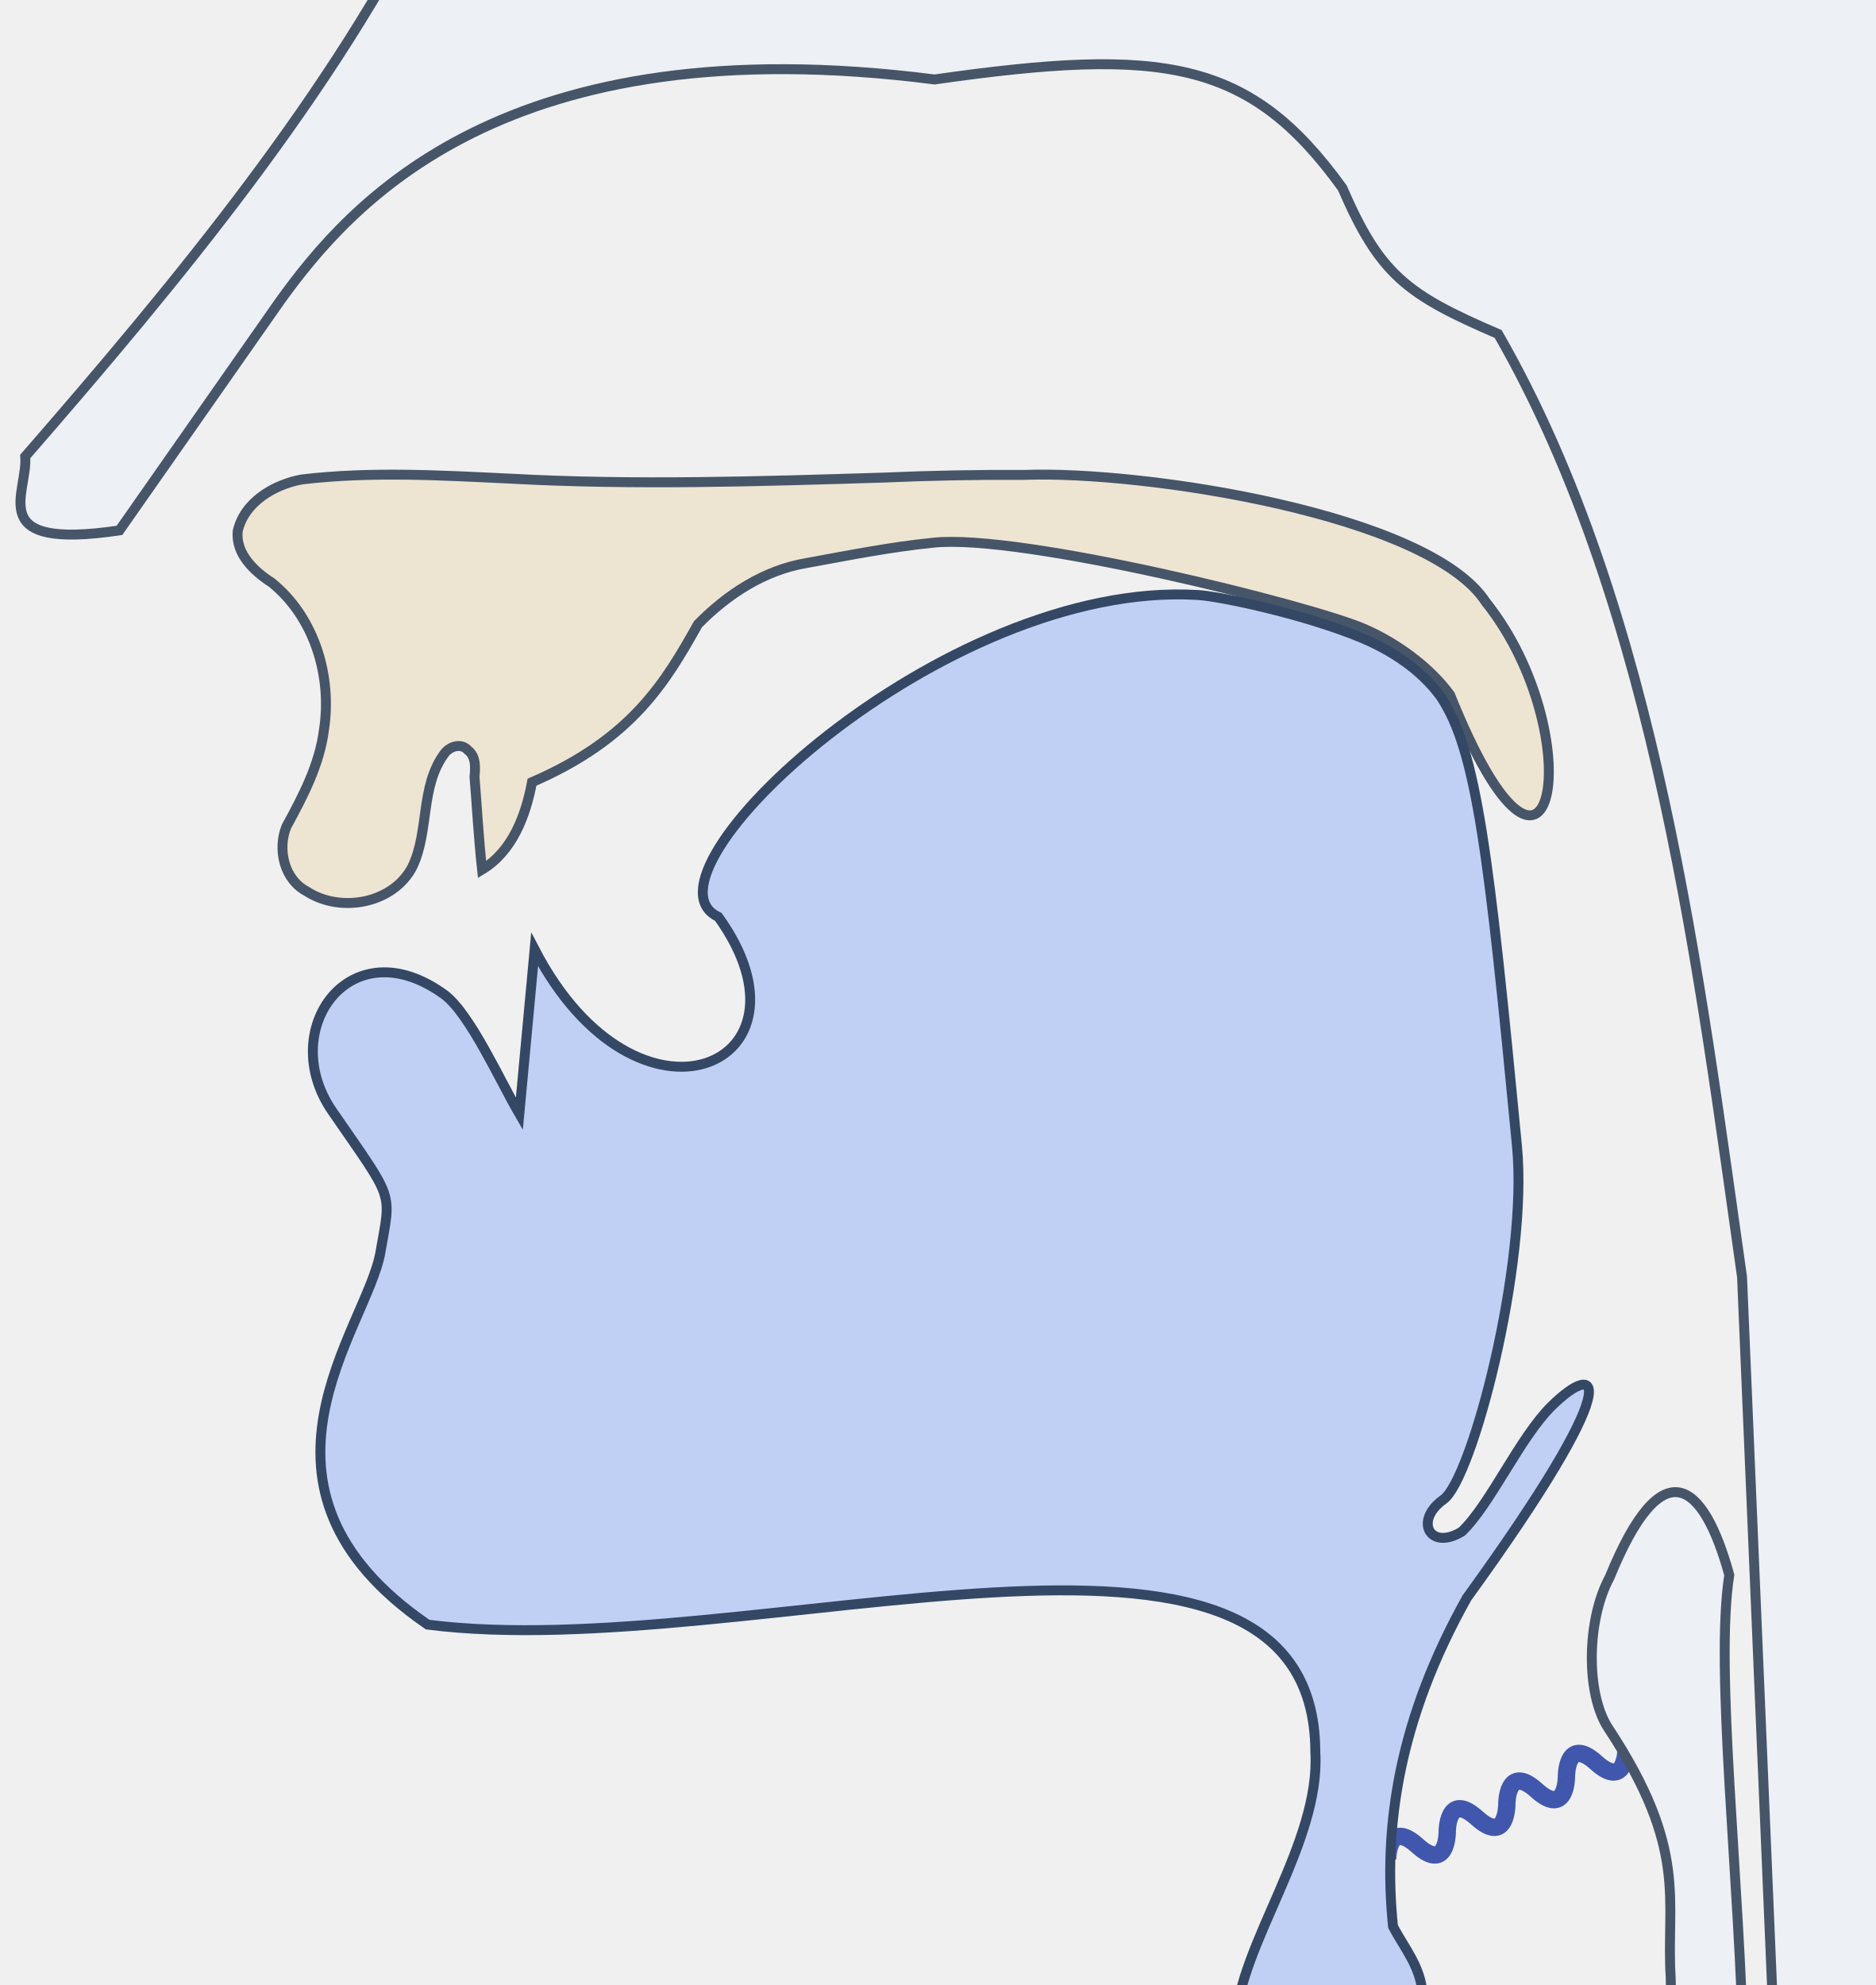
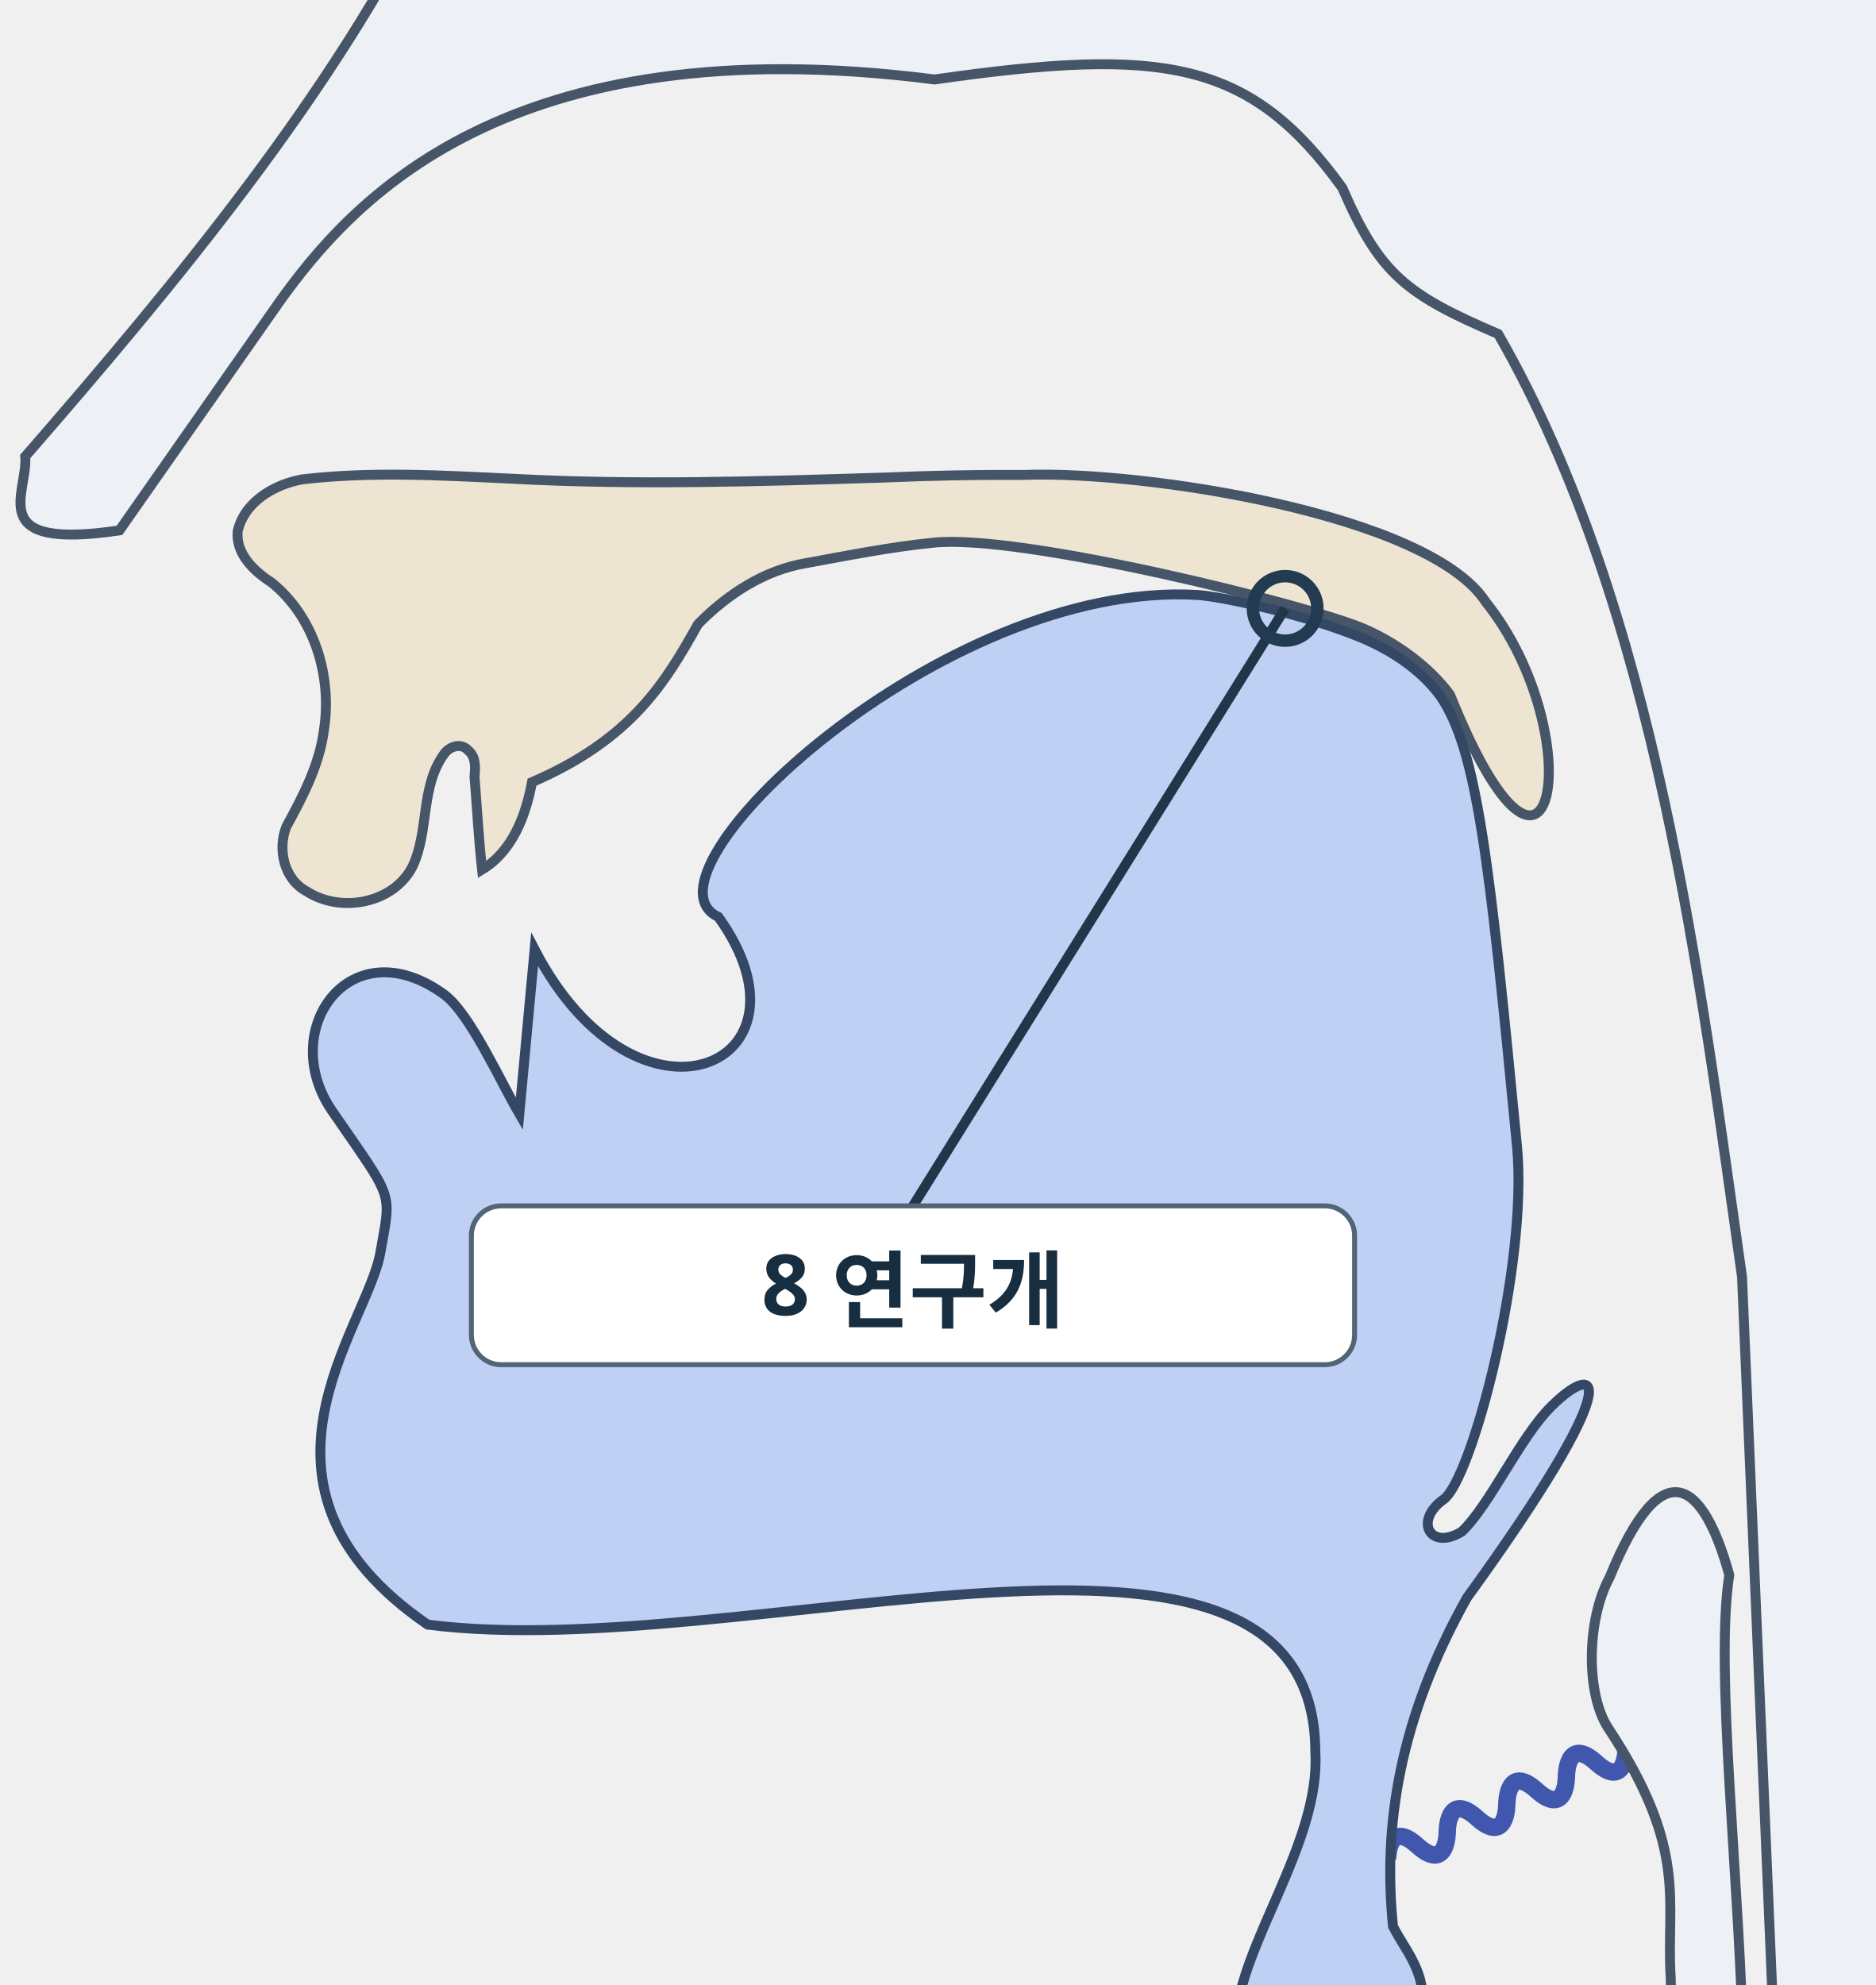
<svg xmlns="http://www.w3.org/2000/svg" width="378" height="400" version="1.1" style="fill:#edf0f4;stroke-width:2;stroke:#475569" viewBox="0 0 378 400">
  <path d="m206.36 95.701c-9.422-0.061-18.84 0.129-28.252 0.537-25.001 0.771-50.04 1.577-75.036 0.225-14.065-0.666-28.234-1.513-42.255 0.151-5.59 1.04-11.564 4.522-12.914 10.416-0.45 4.56 3.304 8.094 6.823 10.349 8.661 6.988 12.235 18.902 10.565 29.688-0.888 7.026-4.234 13.377-7.575 19.507-1.83 4.575-0.483 10.627 4.084 13.035 6.84 4.466 17.549 2.487 21.358-5.039 3.373-7.197 1.522-16.019 6.36-22.655 1.095-1.529 3.385-2.287 4.805-0.731 1.634 1.304 1.482 3.505 1.308 5.337 0.498 6.239 0.842 12.492 1.52 18.715 6.129-3.696 8.816-10.898 10.067-17.614 20.142-8.713 26.893-20.128 33.45-31.839 5.928-6.026 13.361-10.903 21.817-12.311 8.476-1.546 16.941-3.244 25.525-4.103 17.49-1.956 76.225 12.676 87.019 17.392 6.442 2.814 13.137 7.66 17.21 13.259 21.031 52.259 28.427 7.88 7.192-18.721-11.474-17.626-68.816-26.525-93.07-25.598z" style="fill:#eee4d2;stroke:#475569;stroke-width:2" />
  <path d="m279.66 374.71s-0.052-8.264 6.005-2.786c6.058 5.478 6.005-2.786 6.005-2.786m24.022-11.146s-0.052-8.264 6.005-2.786c6.058 5.478 6.005-2.786 6.005-2.786m-24.022 11.146s-0.052-8.264 6.005-2.786c6.058 5.478 6.005-2.786 6.005-2.786m-24.022 11.146s-0.052-8.264 6.005-2.786c6.058 5.478 6.005-2.786 6.005-2.786" style="fill:none;stroke:#4157ad;stroke-width:3.5" />
  <path d="m256.36 487.8 24.898 0.513c-2.313-9.671-7.136-25.469-1.797-33.111 5.081-4.463 14.469-17.943 2e-5 -24.384-7.9-10.468 5.216-16.879 6.417-23.101 2.763-8.988-2.119-13.729-5.133-19.507-2.082-20.237 1.261-41.888 14.887-66.223 32.357-44.68 26.743-48.177 17.063-38.641-6.375 6.28-12.334 19.813-18.09 25.294-6.428 3.924-9.708-2.213-3.693-6.473 5.771-4.088 17.106-47.339 14.815-71.18-5.602-58.299-8.073-79.92-15.436-90.686-4.015-5.465-9.883-9.212-15.647-11.671-11.351-4.777-28.507-8.442-33.229-8.73-51.48-3.134-114.62 56.465-96.652 64.858 21.529 29.914-16.232 46.572-37.018 6.582l-3.08 33.111c-3.876-6.641-9.836-19.951-14.988-23.932-19.005-13.98-34.016 6.961-22.743 23.355 12.588 18.306 11.947 15.858 9.724 28.531-2.678 15.267-30.943 47.203 9.527 74.973 64.714 8.286 178.72-34.066 178.9 25.668 1.091 18.285-15.333 38.921-16.027 54.415-1.356 30.306 11.051 52.548 7.3 80.34z" style="fill:#c0d0f5;stroke:#344866;stroke-width:2" />
  <path d="m360.83 487.8 170.95 1.027c-6.391-59.243-13.328-118.18 2.567-178.65 6.467-12.733 15.101-30.264 23.104-37.388 12.911-11.493 25.29-25.102 32.852-45.262 19.289-44.528 28.826-117.25 27.742-188.53-0.96-63.116-10.818-134.38-54.95-198.03-36.116-51.883-129.93-106.41-283.88-86.243-175.2 52.486-194.47 120.95-200.21 138.09-3.776 36.542 13.747 56.022 8.214 85.217-19.752 40.433-51.633 78.907-82.137 113.96 0.609 7.415-8.437 18.968 18.994 14.887l32.341-46.202c14.192-19.712 45.295-55.755 131.93-44.662 46.124-6.597 63.522-3.983 82.177 21.841 7.583 17.492 12.913 21.503 31.408 29.448 32.157 55.976 40.741 131.37 49.148 189.99z" />
  <path d="m333.11 488.83 17.35 0.44c3.448 0.087 1.256-58.443 0.949-73.935-0.719-36.326-5.882-78.831-2.899-97.966-5.203-18.85-13.474-25.607-24.128 0.513-4.63 8.529-4.819 23.45-0.255 30.366 16.283 24.679 11.595 34.661 12.576 50.23 0.745 30.757 1.126 60.012-3.594 90.35z" />
+   <g id="articulation-landmark" font-family="system-ui, sans-serif" stroke="none">
+     <path d="M 184 243 L 259 122.6" fill="none" stroke="#20374a" stroke-width="2" />
+     <circle cx="259" cy="122.6" r="6.5" fill="none" stroke="#233b50" stroke-width="2.5" />
+     <rect x="95" y="243" width="178" height="32" rx="6" fill="#fff" stroke="#526575" stroke-width="1" />
+     <text x="184" y="265" text-anchor="middle" fill="#172d40" font-size="17" font-weight="600">8 연구개</text>
+   </g>
</svg>
